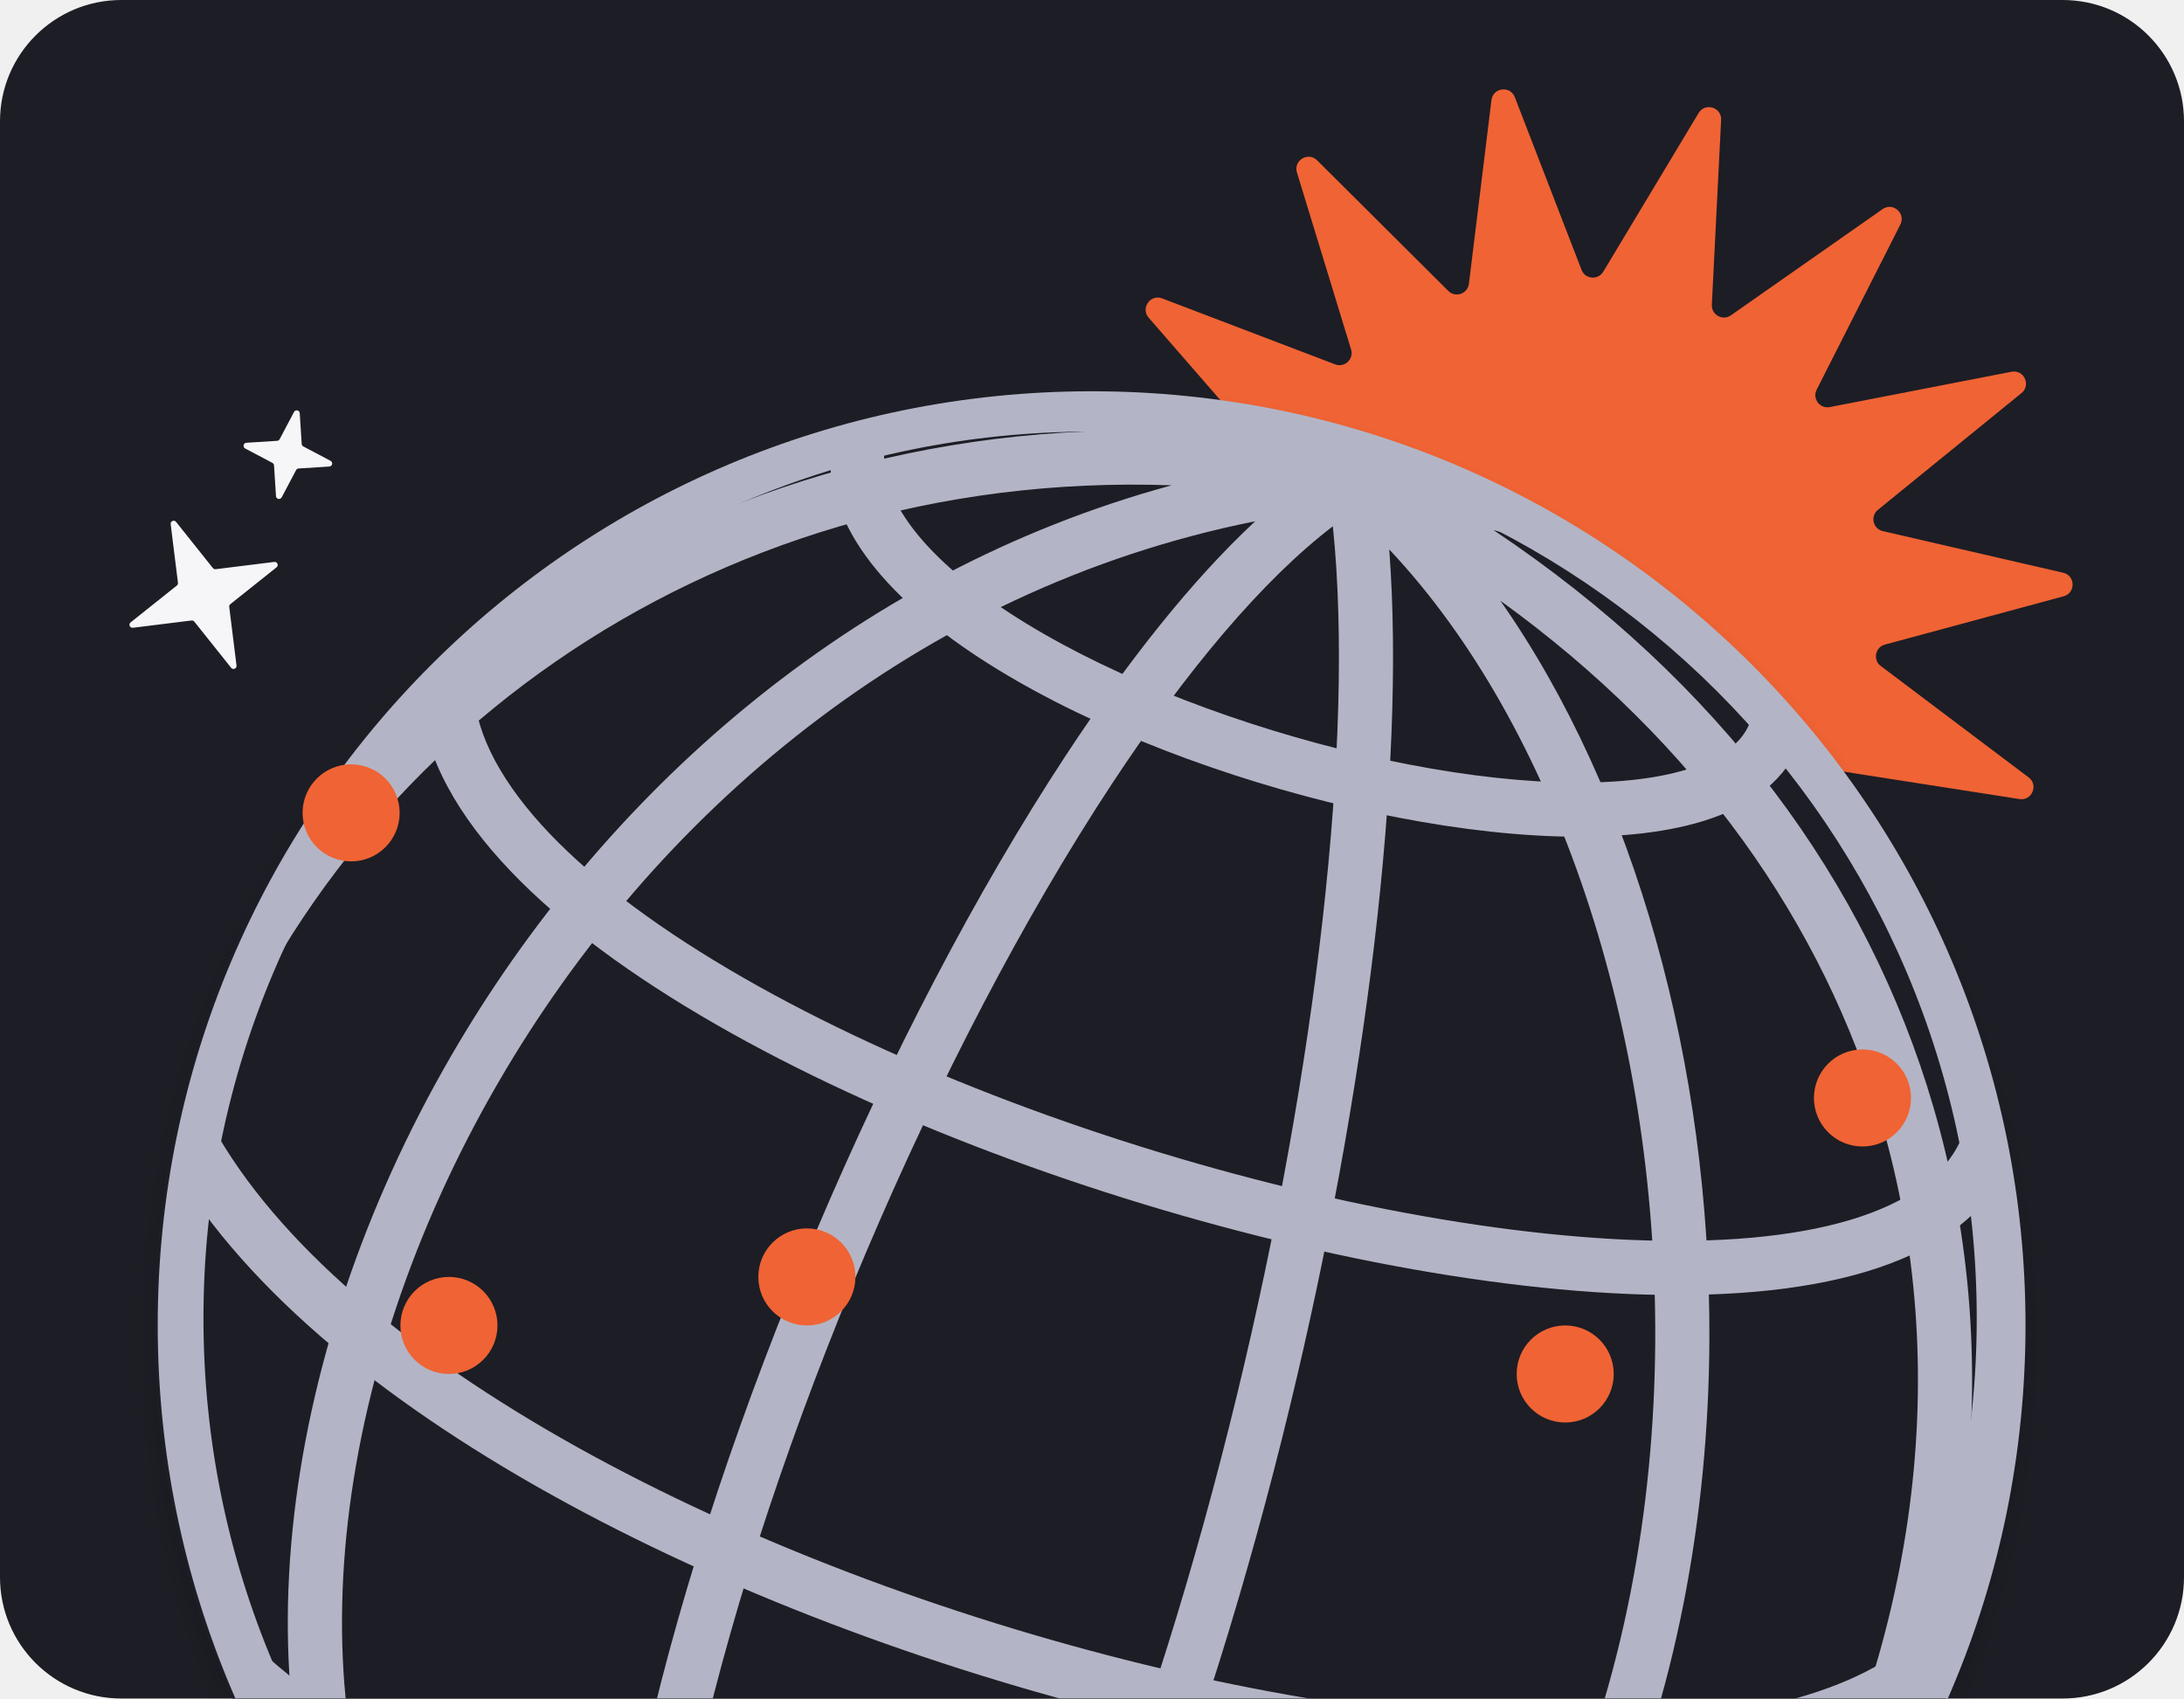
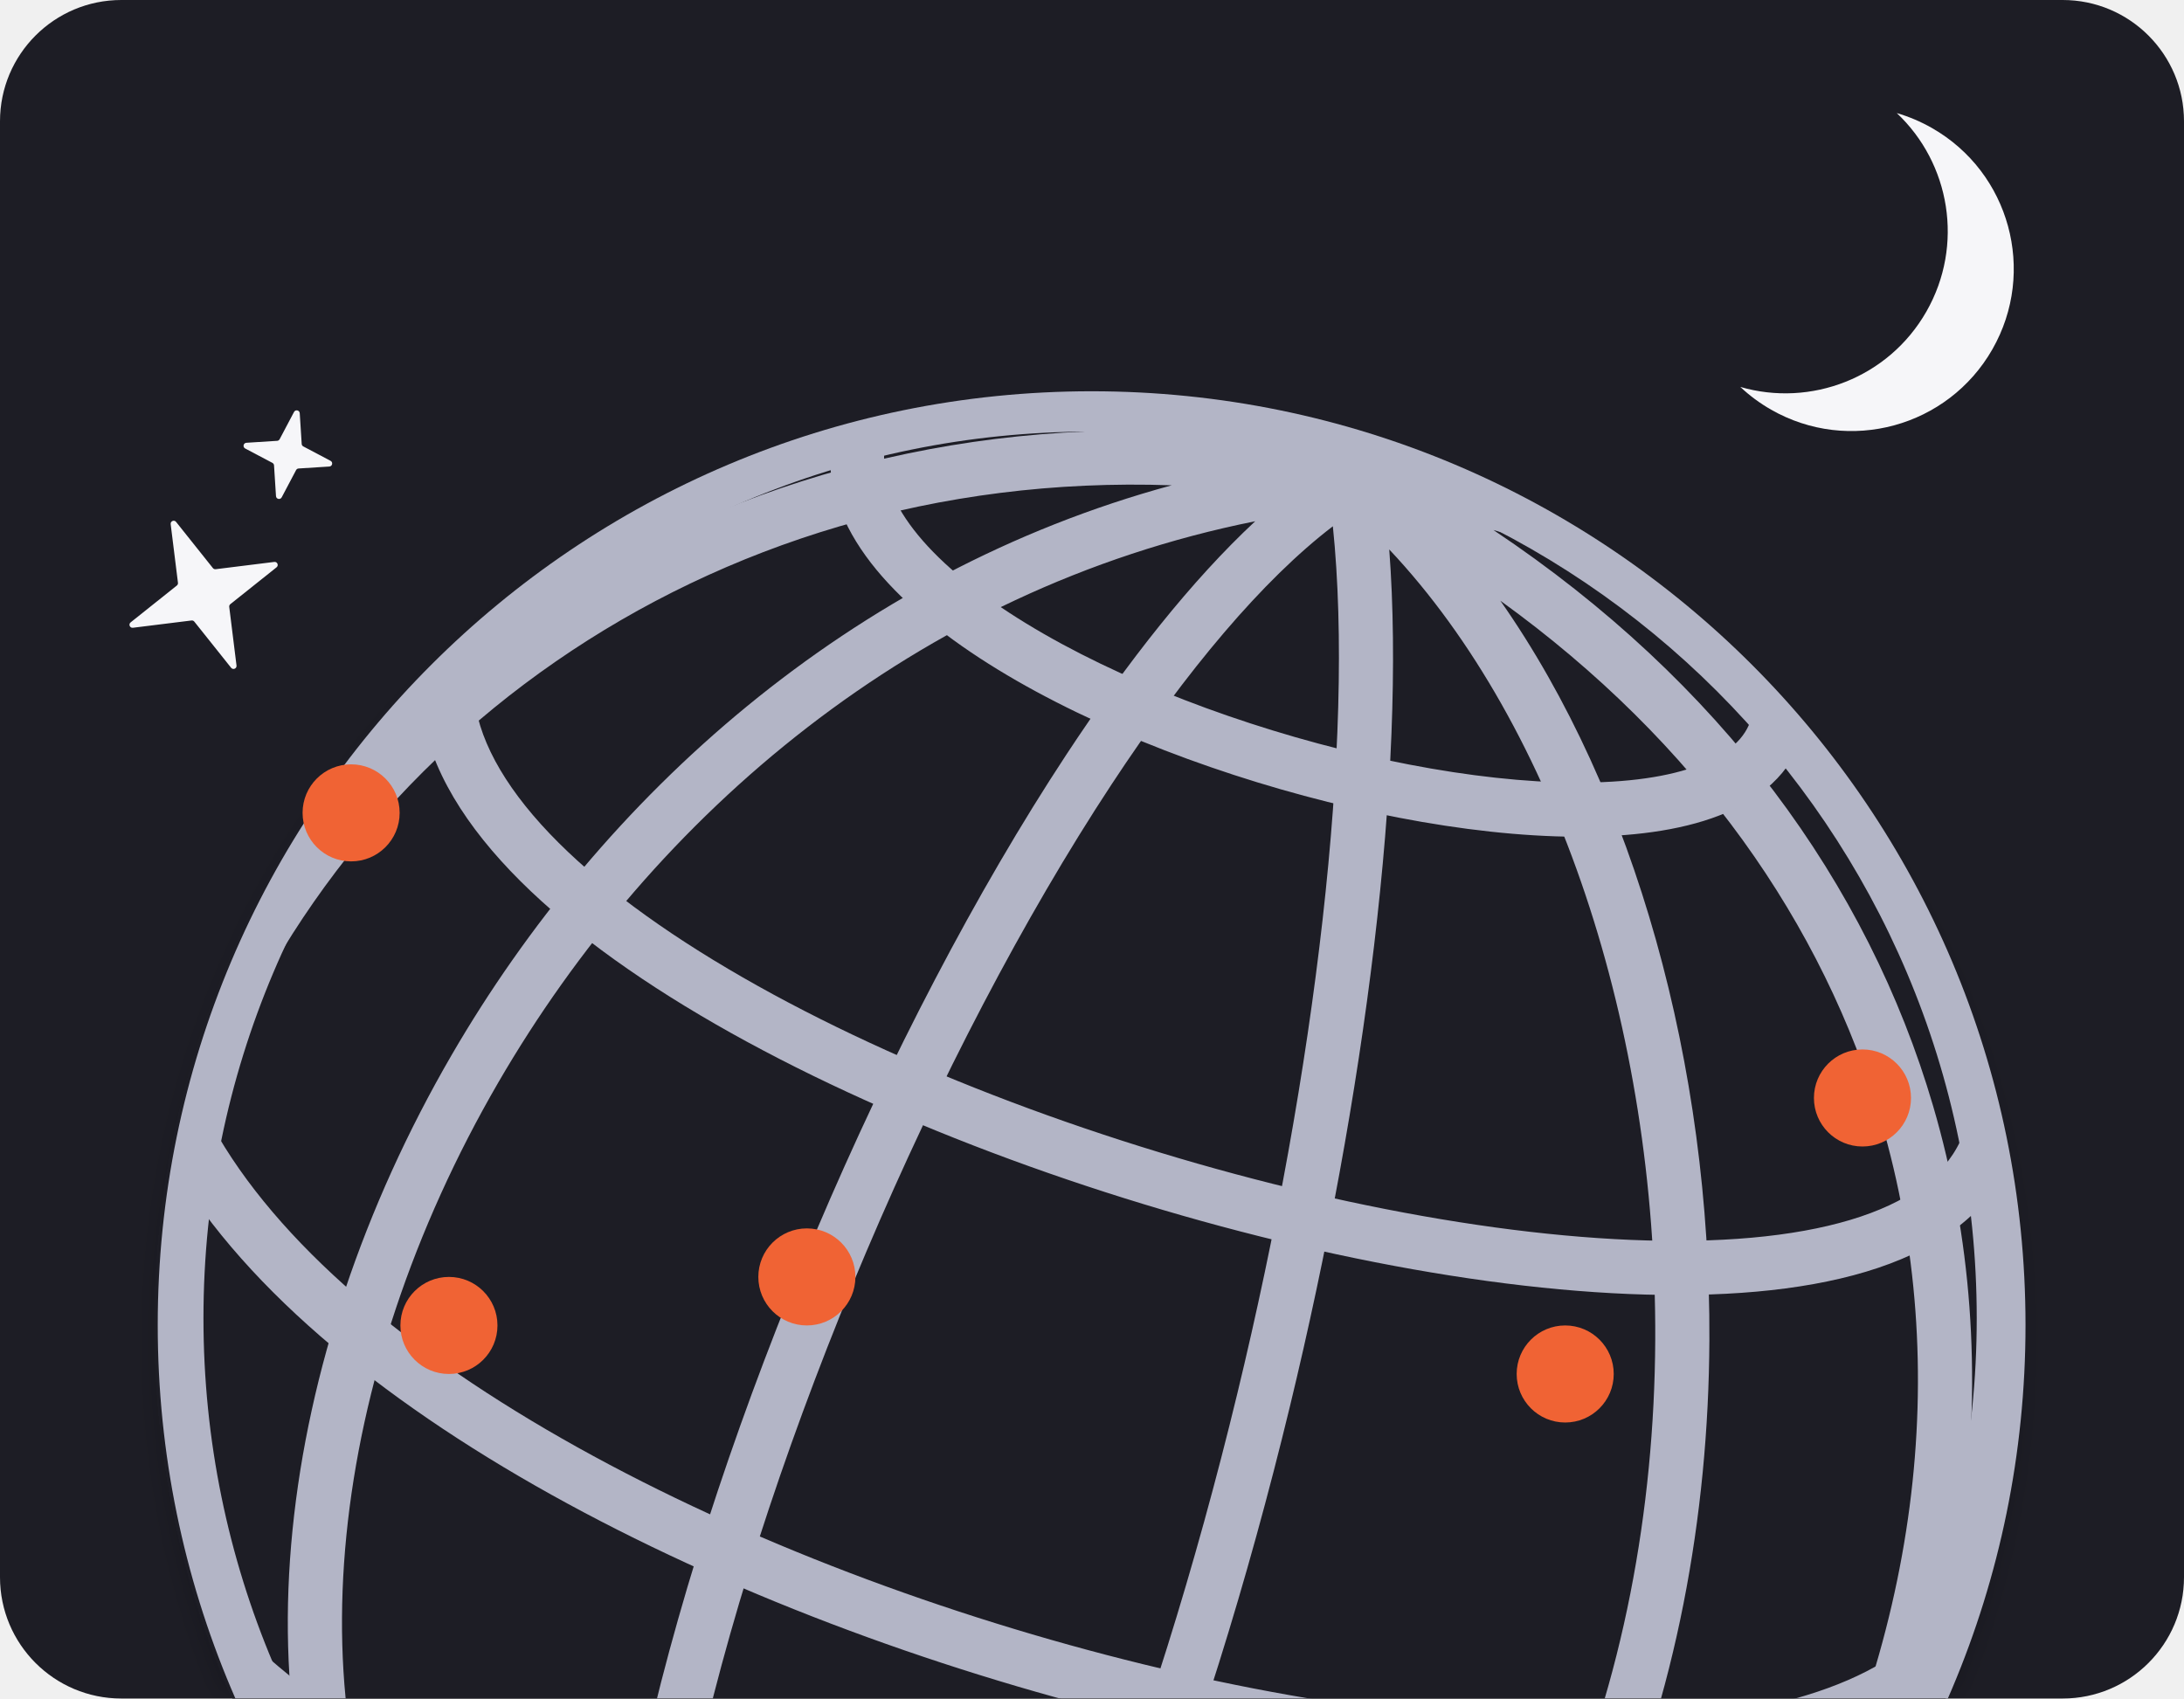
<svg xmlns="http://www.w3.org/2000/svg" width="720" height="560" viewBox="0 0 720 560" fill="none">
  <g clip-path="url(#clip0_2195_6811)">
    <rect width="720" height="560" rx="40" fill="#1D1D25" />
-     <path d="M491.688 32.989C492.195 28.858 497.89 28.152 499.39 32.035L521.387 88.97C522.586 92.075 526.833 92.441 528.547 89.588L559.979 37.267C562.123 33.7 567.612 35.371 567.403 39.528L564.341 100.488C564.174 103.812 567.904 105.874 570.63 103.965L620.626 68.952C624.035 66.565 628.37 70.324 626.488 74.037L598.897 128.481C597.392 131.45 599.961 134.851 603.228 134.215L663.142 122.565C667.228 121.771 669.659 126.968 666.43 129.595L619.079 168.109C616.497 170.209 617.46 174.361 620.704 175.11L680.176 188.836C684.232 189.772 684.339 195.509 680.321 196.595L621.398 212.52C618.185 213.388 617.376 217.573 620.035 219.576L668.783 256.305C672.108 258.81 669.872 264.094 665.759 263.452L605.454 254.035C602.165 253.521 599.724 257.015 601.338 259.926L630.933 313.308C632.951 316.948 628.759 320.866 625.263 318.607L574.002 285.475C571.206 283.668 567.555 285.867 567.846 289.183L573.17 349.987C573.533 354.134 568.109 356.008 565.835 352.522L532.481 301.405C530.662 298.617 526.433 299.141 525.349 302.289L505.481 360.001C504.127 363.937 498.41 363.443 497.75 359.333L488.071 299.069C487.543 295.783 483.466 294.541 481.196 296.976L439.572 341.618C436.734 344.662 431.712 341.886 432.781 337.863L448.45 278.872C449.305 275.655 446.085 272.863 443.021 274.163L386.838 298.016C383.007 299.643 379.549 295.064 382.161 291.824L420.47 244.306C422.559 241.715 420.753 237.854 417.425 237.796L356.398 236.735C352.236 236.663 350.939 231.074 354.644 229.176L408.967 201.348C411.93 199.83 411.851 195.569 408.834 194.163L353.514 168.371C349.742 166.612 350.831 160.979 354.987 160.752L415.932 157.425C419.256 157.244 420.917 153.319 418.733 150.807L378.686 104.745C375.955 101.604 379.241 96.9 383.13 98.383L440.16 120.133C443.27 121.319 446.384 118.409 445.411 115.225L427.561 56.857C426.344 52.877 431.259 49.916 434.209 52.853L477.461 95.918C479.82 98.267 483.848 96.875 484.254 93.571L491.688 32.989Z" fill="#F06334" />
    <g filter="url(#filter0_d_2195_6811)">
      <circle cx="359" cy="437" r="308" fill="#1D1D25" />
    </g>
    <mask id="mask0_2195_6811" style="mask-type:alpha" maskUnits="userSpaceOnUse" x="52" y="129" width="616" height="616">
      <circle cx="359.876" cy="436.876" r="307.876" fill="#F6F6F9" />
    </mask>
    <g mask="url(#mask0_2195_6811)">
-       <path d="M400.429 125.022C413.694 129.982 424.468 135.21 435.257 141.177L445.451 136.083L450.384 145.949L460.25 141.016L465.388 151.296C482.709 153.705 496.554 156.665 514.093 162.906L508.105 179.719C502.535 177.737 497.385 176.121 492.342 174.751C567.231 224.742 615.747 291.136 637.293 364.662C662.603 451.033 650.462 546.405 601.475 635.266L585.838 626.646C632.796 541.467 643.987 450.986 620.162 369.683C601.077 304.557 559.369 244.789 494.622 198.053C539.088 261.473 563.975 351.609 563.534 441.899C562.967 558.062 520.459 677.502 420.044 743.291L410.265 728.361C503.97 666.967 545.135 554.353 545.684 441.811C546.184 339.388 513.018 239.528 457.993 181.153C463.592 254.866 450.001 361.419 425.23 463.758C411.343 521.131 393.854 577.548 374.032 626.594C354.264 675.504 331.954 717.637 308.21 746.015L294.517 734.562C316.513 708.274 337.993 668.126 357.481 619.908C376.915 571.824 394.156 516.258 407.881 459.557C433.621 353.214 446.693 244.158 439.402 173.513C416.348 191.137 391.287 220.856 366.415 258.668C337.483 302.651 309.415 356.619 285.592 412.713C261.77 468.805 242.291 526.798 230.437 578.795C218.52 631.071 214.553 676.271 220.859 707.273L203.366 710.829C196.284 676.008 200.963 627.772 213.032 574.83C225.164 521.609 245.012 462.598 269.162 405.732C293.311 348.869 321.863 293.92 351.502 248.862C371.811 217.988 392.928 191.291 413.808 171.853C301.845 194.286 215.386 268.878 164.323 356.805C108.038 453.724 95.953 564.526 137.325 637.719L121.785 646.505C76.134 565.741 90.819 447.836 148.887 347.845C198.35 262.671 280.159 188.83 386.283 160.003C231.725 154.571 106.537 248.762 64.381 374.956L47.455 369.299C93.043 232.83 229.833 132.591 396.502 142.628C395.736 142.333 394.964 142.032 394.179 141.739L400.429 125.022Z" fill="#B3B5C6" />
+       <path d="M400.429 125.022C413.694 129.982 424.468 135.21 435.257 141.177L445.451 136.083L450.384 145.949L460.25 141.016L465.388 151.296C482.709 153.705 496.554 156.665 514.093 162.906L508.105 179.719C502.535 177.737 497.385 176.121 492.342 174.751C567.231 224.742 615.747 291.136 637.293 364.662C662.603 451.033 650.462 546.405 601.475 635.266L585.838 626.646C632.796 541.467 643.987 450.986 620.162 369.683C601.077 304.557 559.369 244.789 494.622 198.053C539.088 261.473 563.975 351.609 563.534 441.899C562.967 558.062 520.459 677.502 420.044 743.291L410.265 728.361C503.97 666.967 545.135 554.353 545.684 441.811C546.184 339.388 513.018 239.528 457.993 181.153C463.592 254.866 450.001 361.419 425.23 463.758C411.343 521.131 393.854 577.548 374.032 626.594C354.264 675.505 331.954 717.637 308.21 746.015L294.517 734.562C316.513 708.274 337.993 668.126 357.481 619.908C376.915 571.824 394.156 516.258 407.881 459.557C433.621 353.214 446.693 244.158 439.402 173.513C416.348 191.137 391.287 220.856 366.415 258.668C337.483 302.651 309.415 356.619 285.592 412.713C261.77 468.805 242.291 526.798 230.437 578.795C218.52 631.071 214.553 676.271 220.859 707.273L203.366 710.829C196.284 676.008 200.963 627.772 213.032 574.83C225.164 521.609 245.012 462.598 269.162 405.732C293.311 348.869 321.863 293.92 351.502 248.862C371.811 217.988 392.928 191.291 413.808 171.853C301.845 194.286 215.386 268.878 164.323 356.805C108.038 453.724 95.953 564.526 137.325 637.719L121.785 646.505C76.134 565.741 90.819 447.836 148.887 347.845C198.35 262.671 280.159 188.83 386.283 160.003C231.725 154.571 106.537 248.762 64.381 374.956L47.455 369.299C93.043 232.83 229.833 132.591 396.502 142.628C395.736 142.333 394.964 142.032 394.179 141.739L400.429 125.022Z" fill="#B3B5C6" />
      <path d="M651.67 434.603C651.67 273.172 520.804 142.306 359.372 142.306C197.941 142.306 67.075 273.172 67.075 434.603C67.075 596.035 197.941 726.901 359.372 726.901V744.751C188.082 744.751 49.224 605.893 49.224 434.603C49.224 263.313 188.082 124.456 359.372 124.456C530.662 124.456 669.52 263.313 669.52 434.603C669.52 605.893 530.662 744.751 359.372 744.751V726.901C520.804 726.901 651.67 596.035 651.67 434.603Z" fill="#B3B5C6" />
-       <path d="M73.158 532.945C137.818 593.221 221.324 637.226 305.821 661.998C390.395 686.791 475.216 692.1 542.468 675.83L546.669 693.183C475.582 710.382 387.478 704.535 300.801 679.124C214.048 653.692 127.976 608.445 60.991 546.002L73.158 532.945ZM66.216 363.847C84.6 402.716 125.99 439.649 180.181 471.35C234.129 502.908 299.656 528.634 364.693 545.618C429.786 562.617 493.848 570.718 544.865 567.417C570.379 565.766 592.211 561.29 609.166 553.951C626.087 546.626 637.612 536.705 643.655 524.386L659.684 532.248C651.224 549.493 635.763 561.886 616.261 570.328C596.794 578.755 572.76 583.501 546.015 585.232C492.511 588.694 426.459 580.2 360.187 562.893C293.859 545.572 226.763 519.28 171.169 486.759C115.82 454.381 70.747 415.17 50.083 371.483L66.216 363.847ZM158.126 211.985C153.601 226.014 156.516 240.906 166.733 256.768C177.046 272.78 194.424 289.092 217.255 304.893C262.852 336.45 328.115 364.553 394.741 383.628C461.436 402.723 528.434 412.466 577.449 408.072C602.044 405.867 621.043 400.19 633.283 391.333C644.92 382.913 650.87 371.384 649.469 355.04L667.258 353.515C669.204 376.217 660.371 393.766 643.751 405.793C627.734 417.383 605.001 423.525 579.044 425.853C526.955 430.523 457.565 420.184 389.826 400.79C322.019 381.376 254.798 352.581 207.1 319.57C183.284 303.088 163.81 285.198 151.724 266.434C139.541 247.519 134.507 227.059 141.138 206.503L158.126 211.985ZM293.911 139.199C290.138 147.793 290.763 156.474 295.467 165.682C300.328 175.197 309.518 185.106 322.482 194.863C348.364 214.341 386.992 231.523 427.104 243.062C467.251 254.611 507.73 260.174 537.134 257.26C551.922 255.795 562.859 252.281 569.635 247.28C575.825 242.713 578.895 236.728 578.077 227.922L595.849 226.266C597.261 241.446 591.337 253.452 580.234 261.644C569.718 269.404 555.065 273.421 538.894 275.023C506.38 278.245 463.465 272.094 422.17 260.215C380.841 248.326 339.979 230.364 311.753 209.122C297.663 198.519 286.143 186.672 279.569 173.805C272.838 160.631 271.302 146.301 277.569 132.025L293.911 139.199Z" fill="#B3B5C6" />
+       <path d="M73.158 532.945C137.818 593.221 221.324 637.227 305.821 661.998C390.395 686.791 475.216 692.1 542.468 675.83L546.669 693.183C475.582 710.382 387.478 704.535 300.801 679.124C214.048 653.692 127.976 608.445 60.991 546.002L73.158 532.945ZM66.216 363.847C84.6 402.716 125.99 439.649 180.181 471.35C234.129 502.908 299.656 528.634 364.693 545.618C429.786 562.617 493.848 570.718 544.865 567.417C570.379 565.766 592.211 561.29 609.166 553.951C626.087 546.626 637.612 536.705 643.655 524.386L659.684 532.248C651.224 549.493 635.763 561.886 616.261 570.328C596.794 578.755 572.76 583.501 546.015 585.232C492.511 588.694 426.459 580.2 360.187 562.893C293.859 545.572 226.763 519.28 171.169 486.759C115.82 454.381 70.747 415.17 50.083 371.483L66.216 363.847ZM158.126 211.985C153.601 226.014 156.516 240.906 166.733 256.768C177.046 272.78 194.424 289.092 217.255 304.893C262.852 336.45 328.115 364.553 394.741 383.628C461.436 402.723 528.434 412.466 577.449 408.072C602.044 405.867 621.044 400.19 633.283 391.333C644.92 382.913 650.87 371.384 649.469 355.04L667.258 353.515C669.204 376.217 660.371 393.766 643.751 405.793C627.734 417.383 605.001 423.525 579.044 425.853C526.955 430.523 457.565 420.184 389.826 400.79C322.019 381.376 254.798 352.581 207.1 319.57C183.284 303.088 163.81 285.198 151.724 266.434C139.541 247.519 134.507 227.059 141.138 206.503L158.126 211.985ZM293.911 139.199C290.138 147.793 290.763 156.474 295.467 165.682C300.328 175.197 309.518 185.106 322.482 194.863C348.364 214.341 386.992 231.523 427.104 243.062C467.251 254.611 507.73 260.174 537.134 257.26C551.922 255.795 562.859 252.281 569.635 247.28C575.825 242.713 578.896 236.728 578.077 227.922L595.849 226.266C597.261 241.446 591.337 253.452 580.234 261.644C569.718 269.404 555.065 273.421 538.894 275.023C506.38 278.245 463.465 272.094 422.17 260.215C380.841 248.326 339.979 230.364 311.753 209.122C297.663 198.519 286.143 186.672 279.569 173.805C272.838 160.631 271.302 146.301 277.569 132.025L293.911 139.199Z" fill="#B3B5C6" />
    </g>
    <circle cx="516" cy="453" r="16" fill="#F06334" />
    <circle cx="614" cy="362" r="16" fill="#F06334" />
    <circle cx="148" cy="437" r="16" fill="#F06334" />
    <circle cx="266" cy="421" r="16" fill="#F06334" />
    <circle cx="115.751" cy="268" r="16" fill="#F06334" />
    <path d="M43.811 206.973C42.809 207.097 42.275 205.828 43.064 205.199L58.299 193.052C58.571 192.835 58.711 192.492 58.668 192.147L56.266 172.811C56.142 171.809 57.411 171.275 58.04 172.064L70.187 187.299C70.404 187.571 70.747 187.71 71.093 187.668L90.428 185.266C91.43 185.142 91.964 186.411 91.175 187.04L75.941 199.187C75.668 199.404 75.529 199.747 75.572 200.093L77.973 219.428C78.097 220.43 76.828 220.964 76.199 220.175L64.052 204.94C63.835 204.668 63.492 204.529 63.147 204.572L43.811 206.973Z" fill="#F6F6F9" />
    <path d="M80.825 147.867C79.933 147.396 80.221 146.049 81.229 145.985L91.367 145.339C91.714 145.317 92.025 145.116 92.187 144.808L96.931 135.825C97.403 134.933 98.749 135.221 98.814 136.229L99.46 146.367C99.482 146.714 99.683 147.025 99.991 147.187L108.973 151.931C109.866 152.403 109.577 153.749 108.57 153.814L98.432 154.46C98.085 154.482 97.774 154.683 97.611 154.991L92.867 163.973C92.396 164.866 91.049 164.577 90.985 163.57L90.339 153.432C90.317 153.085 90.116 152.774 89.808 152.611L80.825 147.867Z" fill="#F6F6F9" />
+     <path d="M636.925 42.216C662.566 56.864 671.478 89.524 656.83 115.165C642.182 140.806 609.522 149.717 583.881 135.069C580.134 132.929 576.745 130.402 573.733 127.57C596.922 134.321 622.56 124.626 635.067 102.733C647.574 80.84 642.905 53.829 625.311 37.283C629.28 38.439 633.178 40.075 636.925 42.216Z" fill="#F6F6F9" />
  </g>
  <defs>
    <filter id="filter0_d_2195_6811" x="43.609" y="126.536" width="630.783" height="630.783" filterUnits="userSpaceOnUse" color-interpolation-filters="sRGB">
      <feFlood flood-opacity="0" result="BackgroundImageFix" />
      <feColorMatrix in="SourceAlpha" type="matrix" values="0 0 0 0 0 0 0 0 0 0 0 0 0 0 0 0 0 0 127 0" result="hardAlpha" />
      <feOffset dy="4.928" />
      <feGaussianBlur stdDeviation="3.696" />
      <feComposite in2="hardAlpha" operator="out" />
      <feColorMatrix type="matrix" values="0 0 0 0 0 0 0 0 0 0 0 0 0 0 0 0 0 0 0.15 0" />
      <feBlend mode="normal" in2="BackgroundImageFix" result="effect1_dropShadow_2195_6811" />
      <feBlend mode="normal" in="SourceGraphic" in2="effect1_dropShadow_2195_6811" result="shape" />
    </filter>
    <clipPath id="clip0_2195_6811">
      <rect width="720" height="560" rx="40" fill="white" />
    </clipPath>
  </defs>
</svg>
